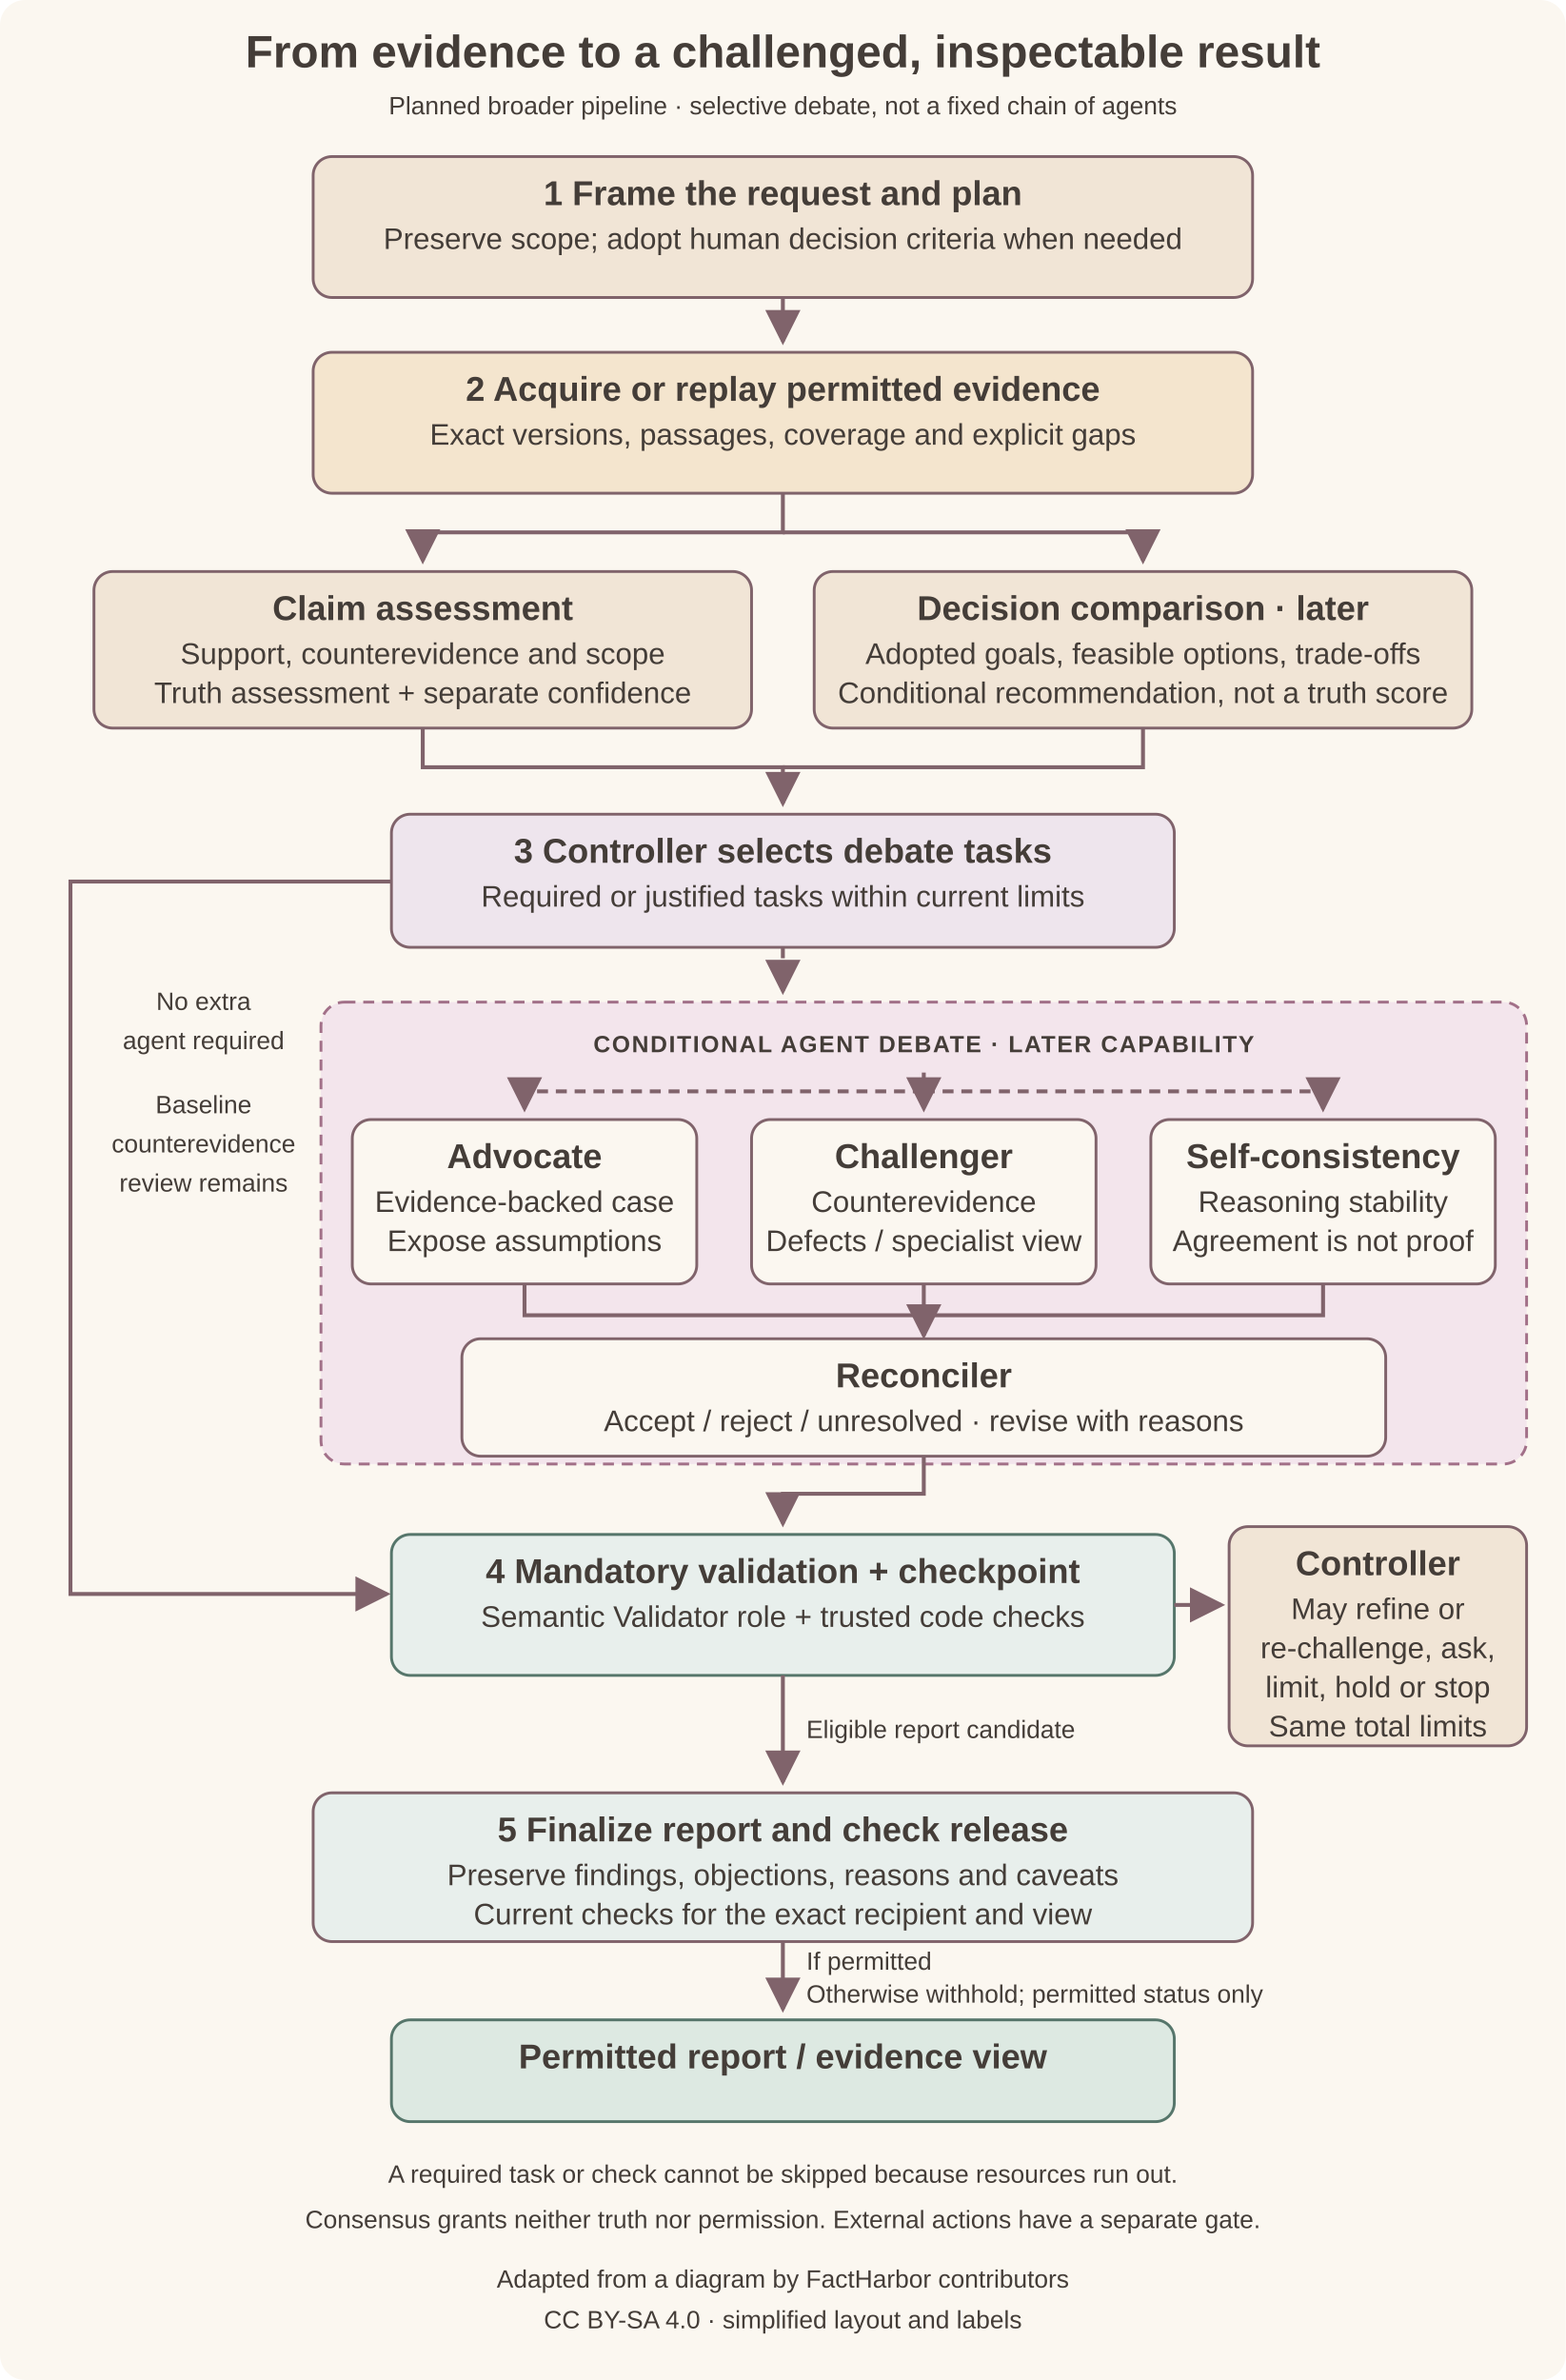
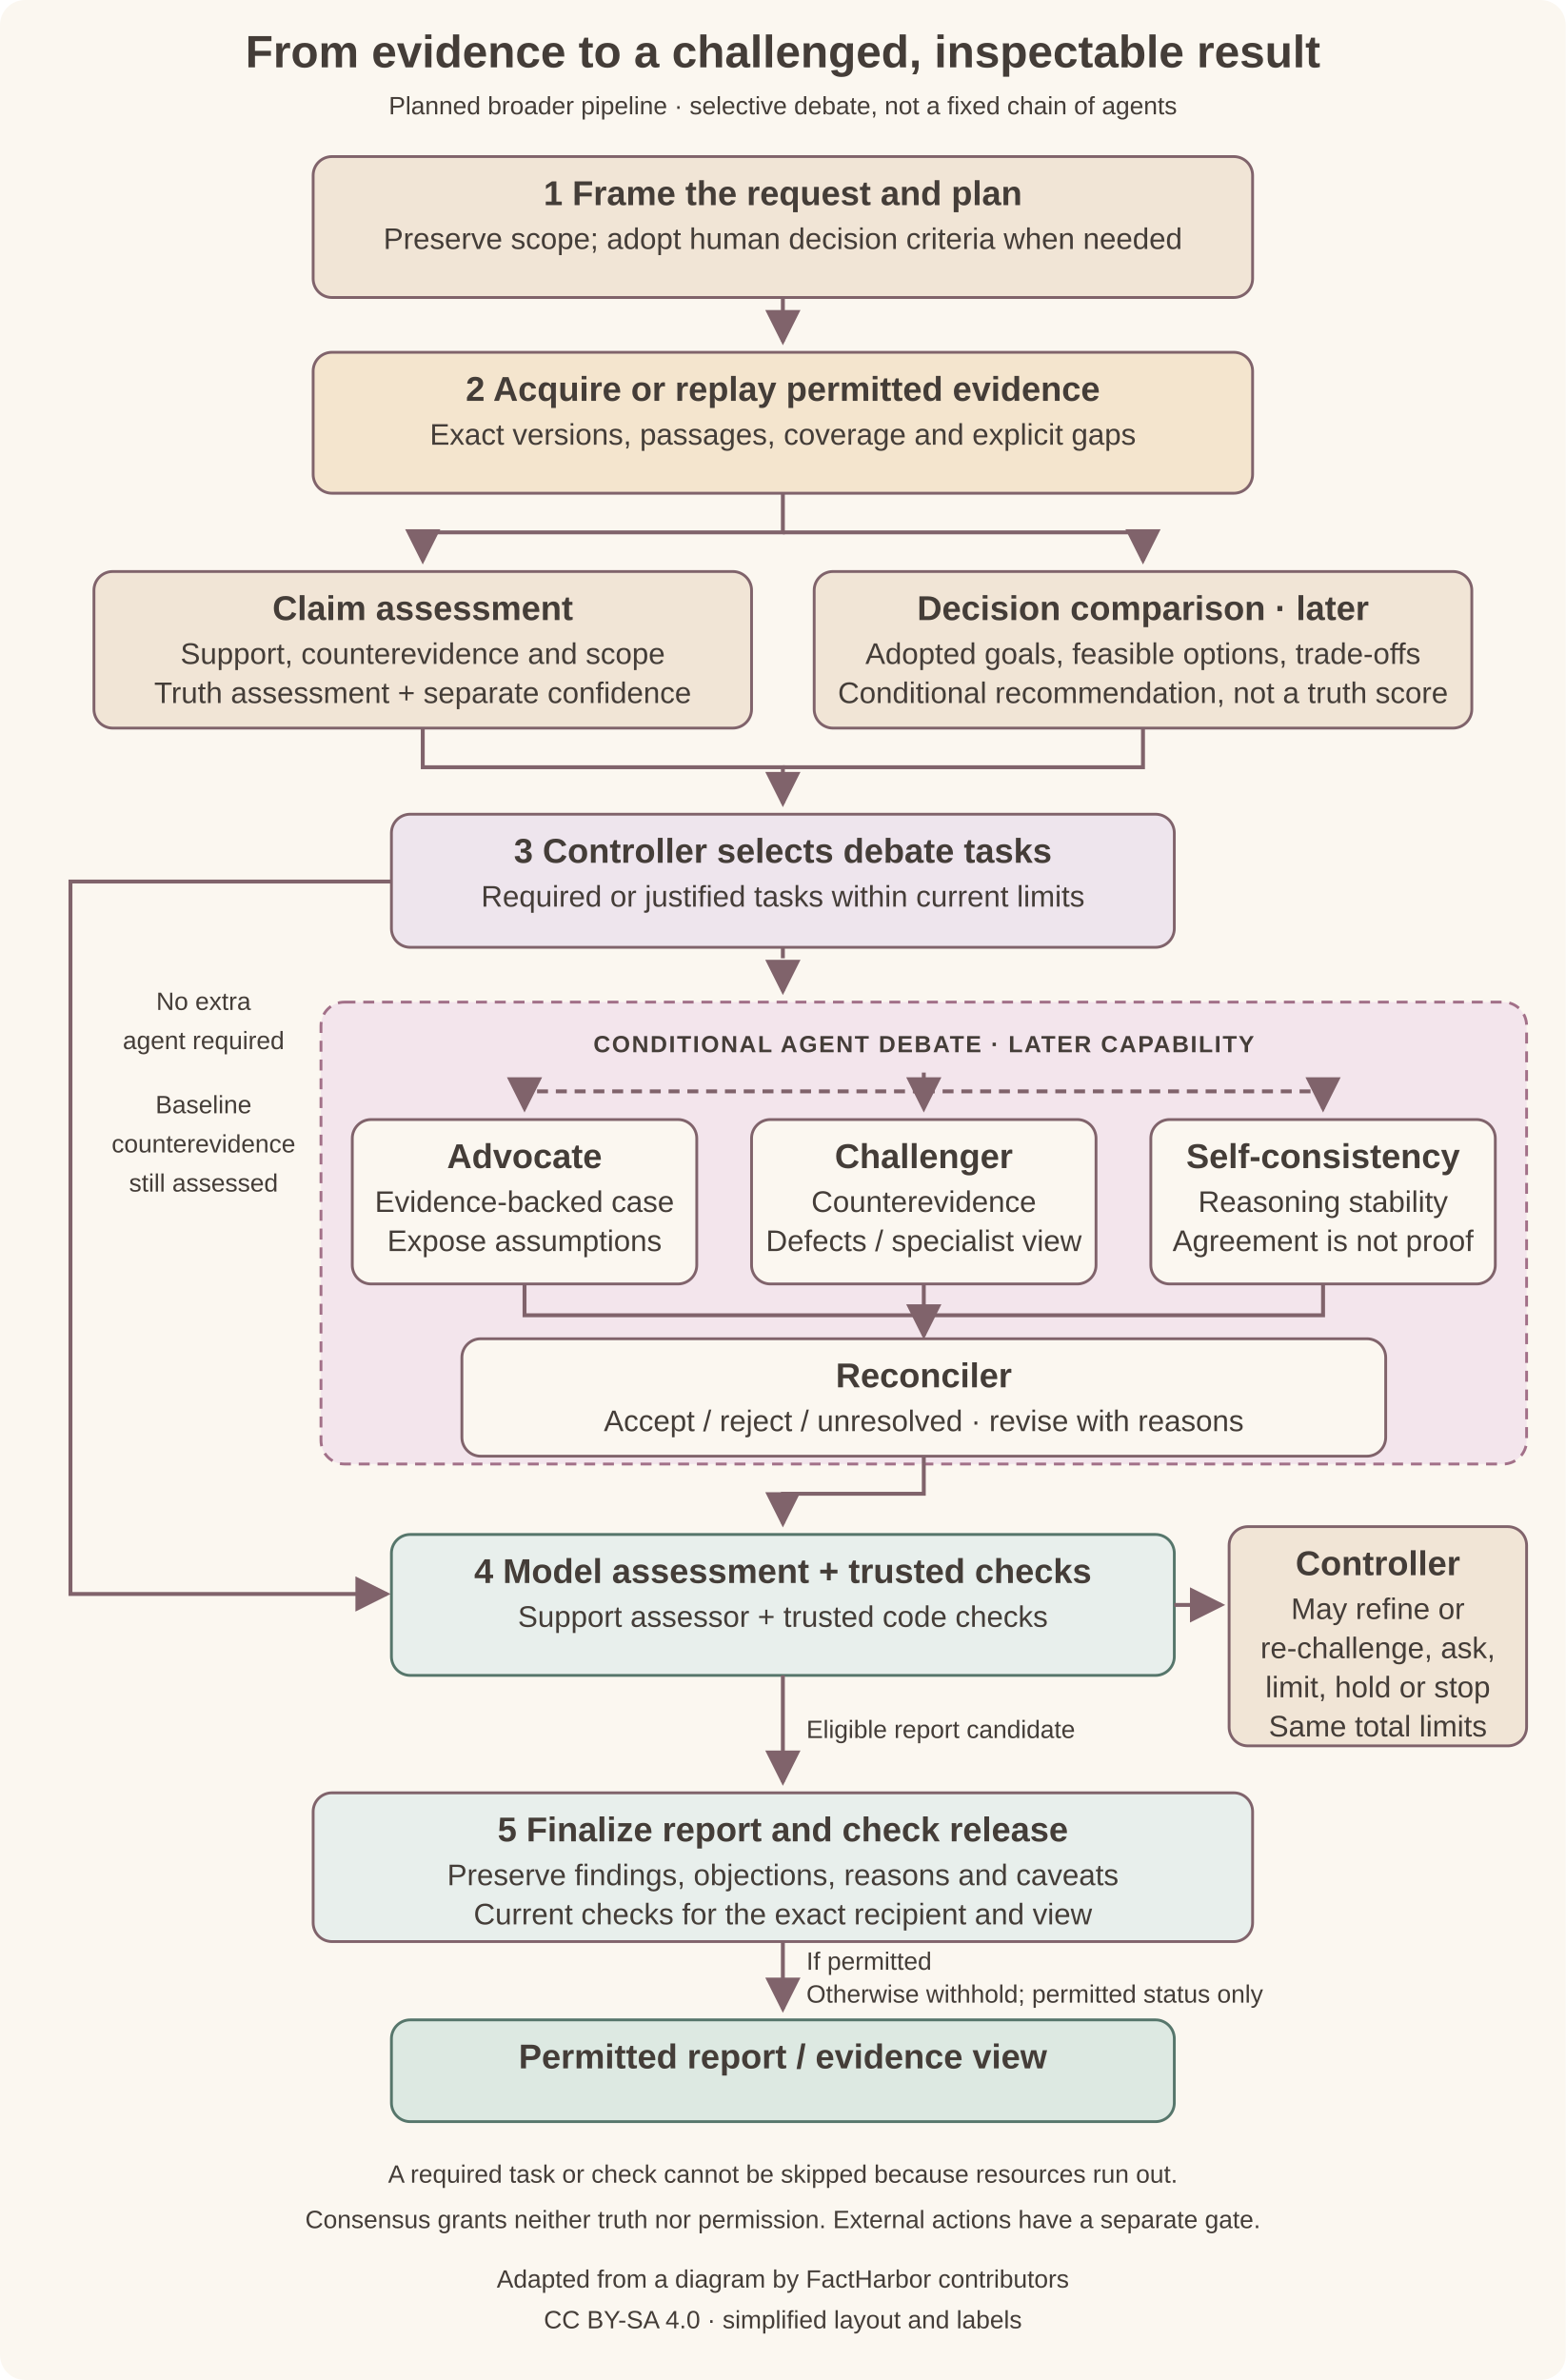
<svg xmlns="http://www.w3.org/2000/svg" width="1000" height="1520" viewBox="0 0 1000 1520" role="img" aria-labelledby="title desc">
  <defs>
    <marker id="arrow" markerWidth="9" markerHeight="9" refX="8" refY="4.5" orient="auto-start-reverse">
      <path d="M0,0 L9,4.5 L0,9 Z" fill="#80636b" />
    </marker>
  </defs>
  <style>text{font-family:Arial,sans-serif;fill:#443d38}.title{font-size:29px;font-weight:700}.head{font-size:22px;font-weight:700}.body{font-size:19px}.small{font-size:16px}.tag{font-size:15px;font-weight:700;letter-spacing:1px}.line{fill:none;stroke:#80636b;stroke-width:2.5;marker-end:url(#arrow)}.muted{fill:#71645b}</style>
  <rect width="1000" height="1520" rx="16" fill="#fbf7f0" />
  <text x="500" y="43" class="title" text-anchor="middle">From evidence to a challenged, inspectable result</text>
  <text x="500" y="73" class="small" text-anchor="middle">Planned broader pipeline · selective debate, not a fixed chain of agents</text>
  <rect x="200" y="100" width="600" height="90" rx="12" fill="#f1e5d6" stroke="#80636b" stroke-width="1.8" />
  <text x="500.0" y="131" class="head" text-anchor="middle">1  Frame the request and plan</text>
  <text x="500.0" y="159" class="body" text-anchor="middle">Preserve scope; adopt human decision criteria when needed</text>
  <path class="line" d="M500 190 V218" />
  <rect x="200" y="225" width="600" height="90" rx="12" fill="#f4e5ce" stroke="#80636b" stroke-width="1.8" />
  <text x="500.0" y="256" class="head" text-anchor="middle">2  Acquire or replay permitted evidence</text>
  <text x="500.0" y="284" class="body" text-anchor="middle">Exact versions, passages, coverage and explicit gaps</text>
  <path class="line" d="M500 315 V340 H270 V358" />
  <path class="line" d="M500 340 H730 V358" />
  <rect x="60" y="365" width="420" height="100" rx="12" fill="#f1e5d6" stroke="#80636b" stroke-width="1.8" />
  <text x="270.0" y="396" class="head" text-anchor="middle">Claim assessment</text>
  <text x="270.0" y="424" class="body" text-anchor="middle">Support, counterevidence and scope</text>
  <text x="270.0" y="449" class="body" text-anchor="middle">Truth assessment + separate confidence</text>
  <rect x="520" y="365" width="420" height="100" rx="12" fill="#f1e5d6" stroke="#80636b" stroke-width="1.8" />
  <text x="730.0" y="396" class="head" text-anchor="middle">Decision comparison · later</text>
  <text x="730.0" y="424" class="body" text-anchor="middle">Adopted goals, feasible options, trade-offs</text>
  <text x="730.0" y="449" class="body" text-anchor="middle">Conditional recommendation, not a truth score</text>
  <path class="line" d="M270 465 V490 H500 V513" />
  <path class="line" d="M730 465 V490 H500" style="marker-end:none" />
  <rect x="250" y="520" width="500" height="85" rx="12" fill="#eee5ed" stroke="#80636b" stroke-width="1.8" />
  <text x="500.0" y="551" class="head" text-anchor="middle">3  Controller selects debate tasks</text>
  <text x="500.0" y="579" class="body" text-anchor="middle">Required or justified tasks within current limits</text>
  <path class="line" d="M250 563 H45 V1018 H247" />
  <text x="130" y="645" class="small" text-anchor="middle">No extra</text>
  <text x="130" y="670" class="small" text-anchor="middle">agent required</text>
  <text x="130" y="711" class="small" text-anchor="middle">Baseline</text>
  <text x="130" y="736" class="small" text-anchor="middle">counterevidence</text>
-   <text x="130" y="761" class="small" text-anchor="middle">review remains</text>
+   <text x="130" y="761" class="small" text-anchor="middle">still assessed</text>
  <rect x="205" y="640" width="770" height="295" rx="15" fill="#f3e5ec" stroke="#a27088" stroke-width="1.8" stroke-dasharray="7 5" />
  <text x="590" y="672" class="tag" text-anchor="middle">CONDITIONAL AGENT DEBATE · LATER CAPABILITY</text>
  <path class="line" d="M500 605 V633" stroke-dasharray="7 5" />
  <path class="line" d="M590 685 V697 H335 V708" stroke-dasharray="7 5" />
  <path class="line" d="M590 697 V708" stroke-dasharray="7 5" />
  <path class="line" d="M590 697 H845 V708" stroke-dasharray="7 5" />
  <rect x="225" y="715" width="220" height="105" rx="12" fill="#fbf7f0" stroke="#80636b" stroke-width="1.8" />
  <text x="335.0" y="746" class="head" text-anchor="middle">Advocate</text>
  <text x="335.0" y="774" class="body" text-anchor="middle">Evidence-backed case</text>
  <text x="335.0" y="799" class="body" text-anchor="middle">Expose assumptions</text>
  <rect x="480" y="715" width="220" height="105" rx="12" fill="#fbf7f0" stroke="#80636b" stroke-width="1.8" />
  <text x="590.0" y="746" class="head" text-anchor="middle">Challenger</text>
  <text x="590.0" y="774" class="body" text-anchor="middle">Counterevidence</text>
  <text x="590.0" y="799" class="body" text-anchor="middle">Defects / specialist view</text>
  <rect x="735" y="715" width="220" height="105" rx="12" fill="#fbf7f0" stroke="#80636b" stroke-width="1.8" />
  <text x="845.0" y="746" class="head" text-anchor="middle">Self-consistency</text>
  <text x="845.0" y="774" class="body" text-anchor="middle">Reasoning stability</text>
  <text x="845.0" y="799" class="body" text-anchor="middle">Agreement is not proof</text>
  <path class="line" d="M335 820 V840 H590" style="marker-end:none" />
  <path class="line" d="M590 820 V853" />
  <path class="line" d="M845 820 V840 H590" style="marker-end:none" />
  <rect x="295" y="855" width="590" height="75" rx="12" fill="#fbf7f0" stroke="#80636b" stroke-width="1.8" />
  <text x="590.0" y="886" class="head" text-anchor="middle">Reconciler</text>
  <text x="590.0" y="914" class="body" text-anchor="middle">Accept / reject / unresolved · revise with reasons</text>
  <path class="line" d="M590 935 V954 H500 V973" />
  <path class="line" d="M590 930 V935" style="marker-end:none" />
  <rect x="250" y="980" width="500" height="90" rx="12" fill="#e8efec" stroke="#56766b" stroke-width="1.8" />
-   <text x="500.0" y="1011" class="head" text-anchor="middle">4  Mandatory validation + checkpoint</text>
-   <text x="500.0" y="1039" class="body" text-anchor="middle">Semantic Validator role + trusted code checks</text>
+   <text x="500.0" y="1011" class="head" text-anchor="middle">4  Model assessment + trusted checks</text>
+   <text x="500.0" y="1039" class="body" text-anchor="middle">Support assessor + trusted code checks</text>
  <rect x="785" y="975" width="190" height="140" rx="12" fill="#f1e5d6" stroke="#80636b" stroke-width="1.8" />
  <text x="880.0" y="1006" class="head" text-anchor="middle">Controller</text>
  <text x="880.0" y="1034" class="body" text-anchor="middle">May refine or</text>
  <text x="880.0" y="1059" class="body" text-anchor="middle">re-challenge, ask,</text>
  <text x="880.0" y="1084" class="body" text-anchor="middle">limit, hold or stop</text>
  <text x="880.0" y="1109" class="body" text-anchor="middle">Same total limits</text>
  <path class="line" d="M750 1025 H780" />
  <path class="line" d="M500 1070 V1138" />
  <text x="515" y="1110" class="small" text-anchor="start">Eligible report candidate</text>
  <rect x="200" y="1145" width="600" height="95" rx="12" fill="#e8efec" stroke="#80636b" stroke-width="1.8" />
  <text x="500.0" y="1176" class="head" text-anchor="middle">5  Finalize report and check release</text>
  <text x="500.0" y="1204" class="body" text-anchor="middle">Preserve findings, objections, reasons and caveats</text>
  <text x="500.0" y="1229" class="body" text-anchor="middle">Current checks for the exact recipient and view</text>
  <path class="line" d="M500 1240 V1283" />
  <text x="515" y="1258" class="small" text-anchor="start">If permitted</text>
  <text x="515" y="1279" class="small" text-anchor="start">Otherwise withhold; permitted status only</text>
  <rect x="250" y="1290" width="500" height="65" rx="12" fill="#dde9e2" stroke="#56766b" stroke-width="1.8" />
  <text x="500.0" y="1321" class="head" text-anchor="middle">Permitted report / evidence view</text>
  <text x="500" y="1394" class="small" text-anchor="middle">A required task or check cannot be skipped because resources run out.</text>
  <text x="500" y="1423" class="small" text-anchor="middle">Consensus grants neither truth nor permission. External actions have a separate gate.</text>
  <a href="https://robertschaub.github.io/FactHarbor/diagrams/homepage-method.svg">
    <text x="500" y="1461" class="small" text-anchor="middle">Adapted from a diagram by FactHarbor contributors</text>
  </a>
  <a href="https://creativecommons.org/licenses/by-sa/4.0/">
    <text x="500" y="1487" class="small" text-anchor="middle">CC BY-SA 4.0 · simplified layout and labels</text>
  </a>
</svg>
